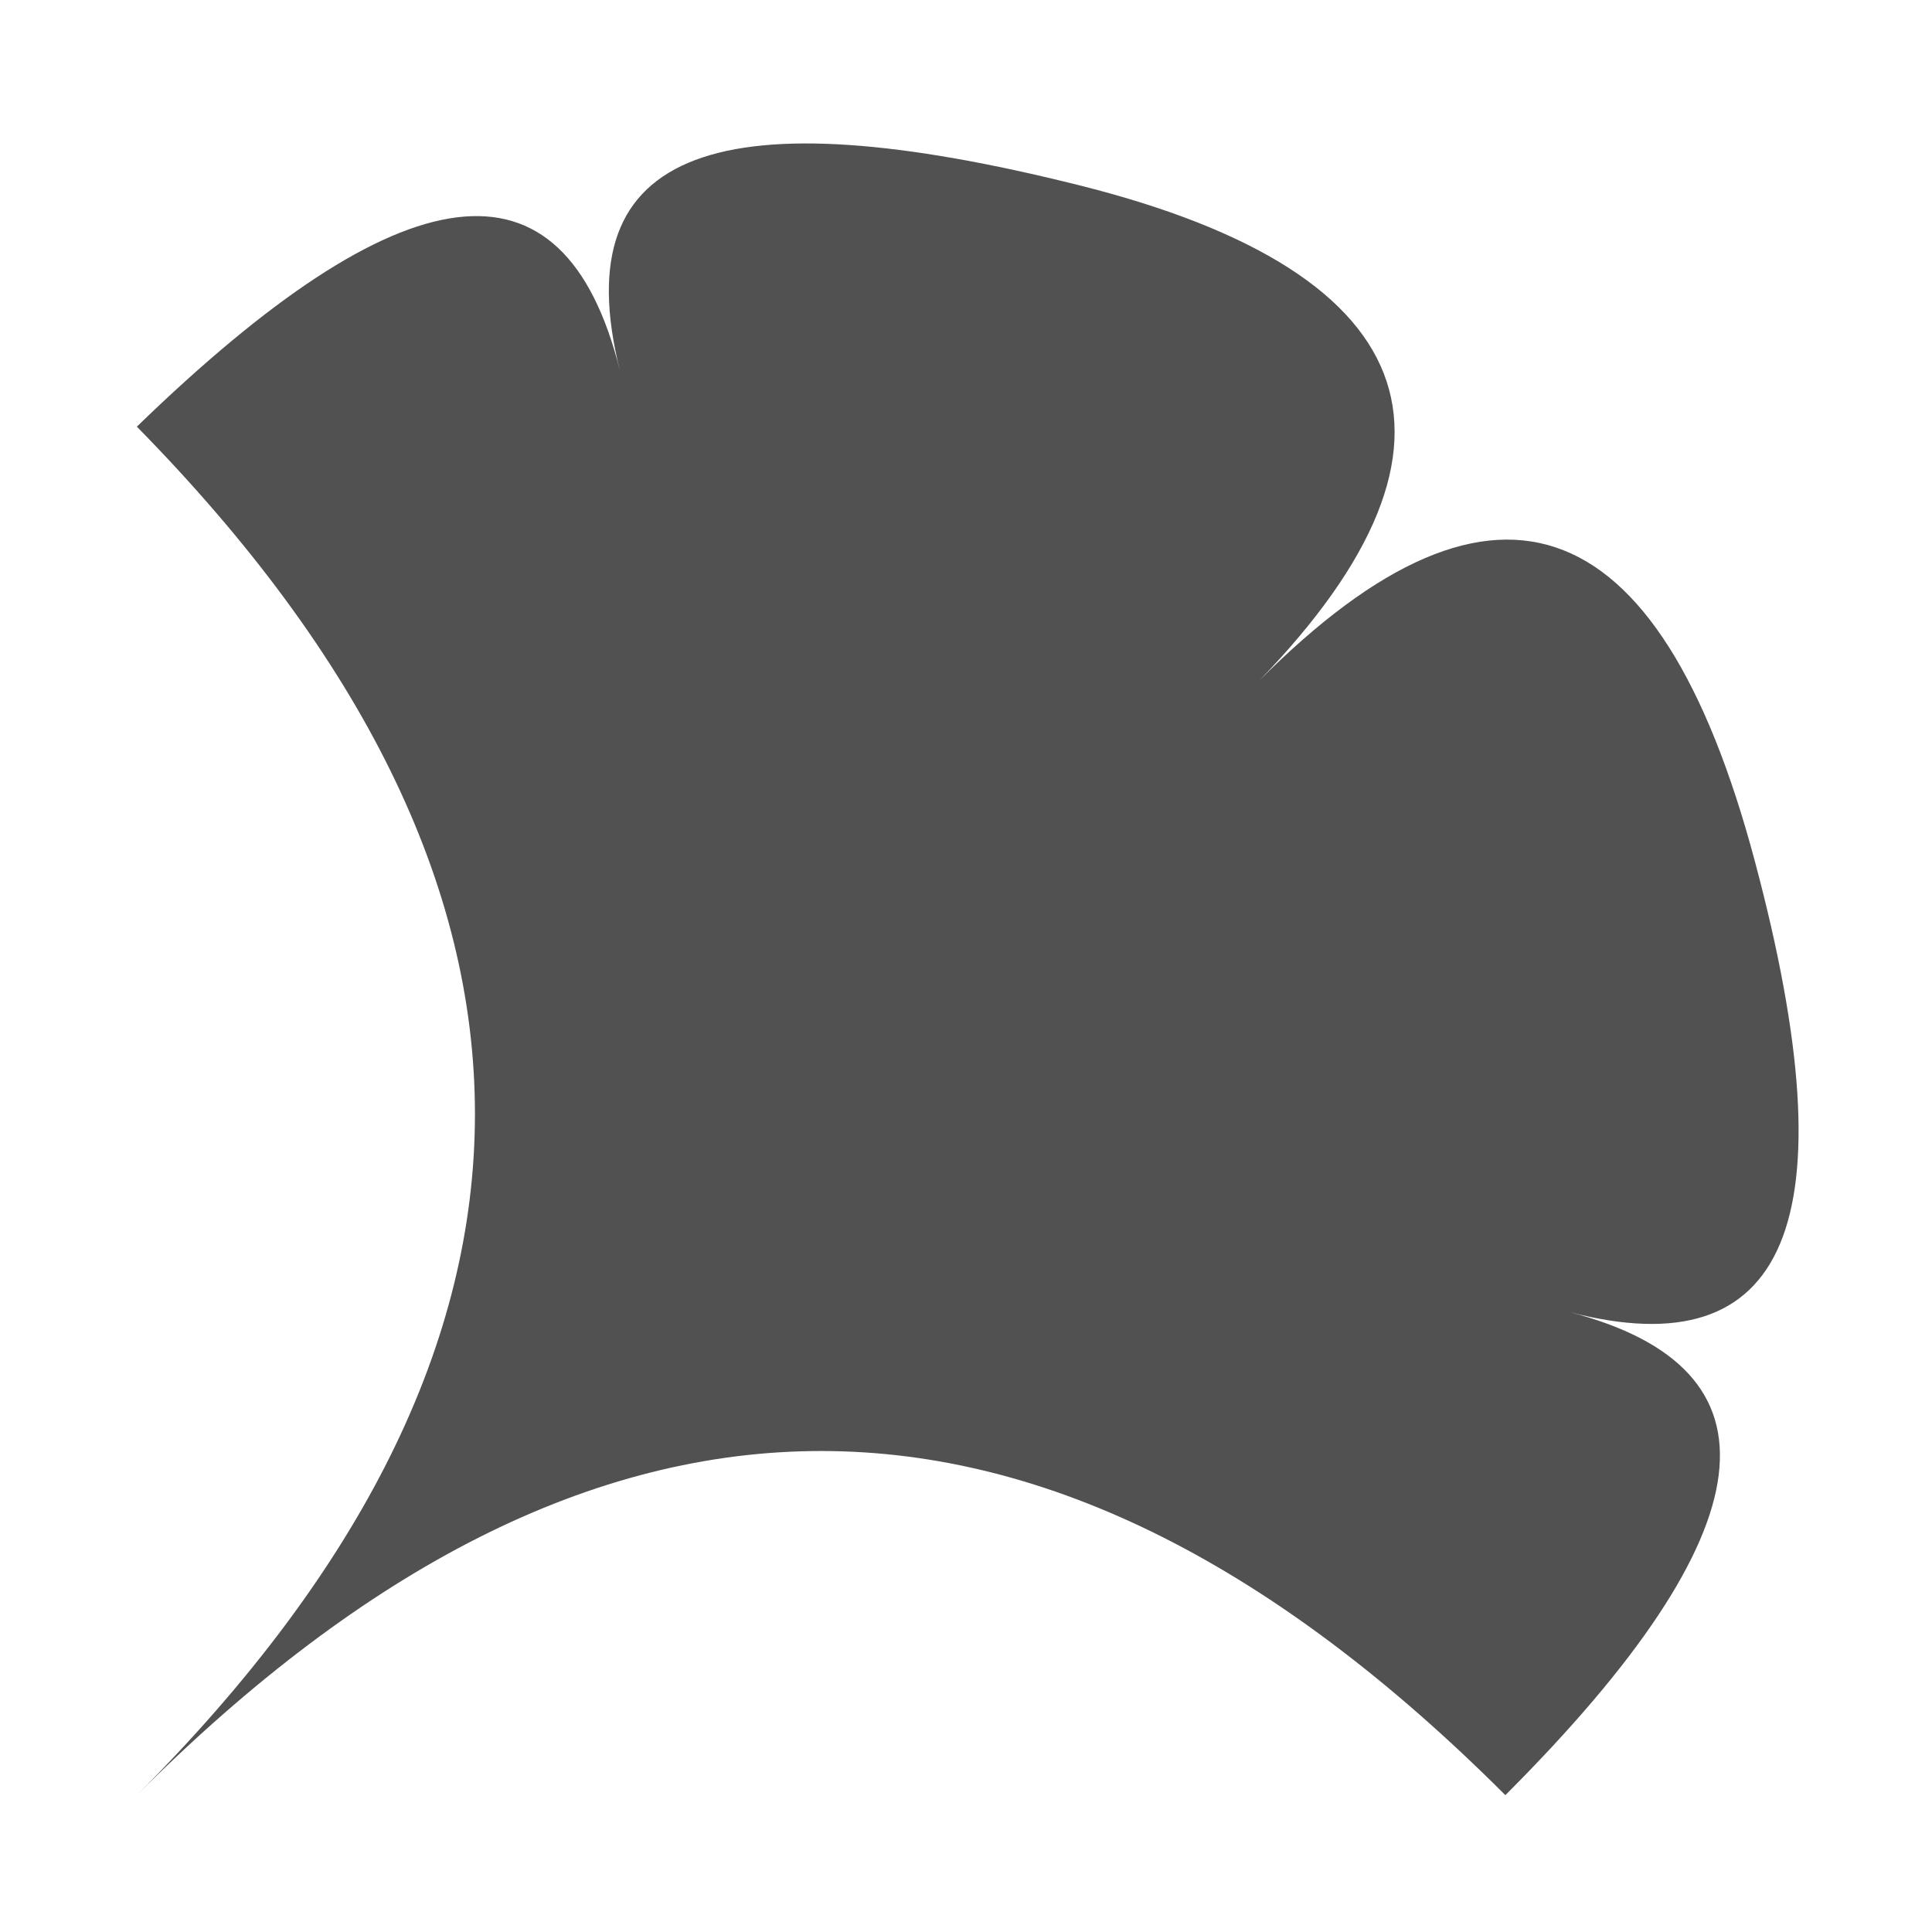
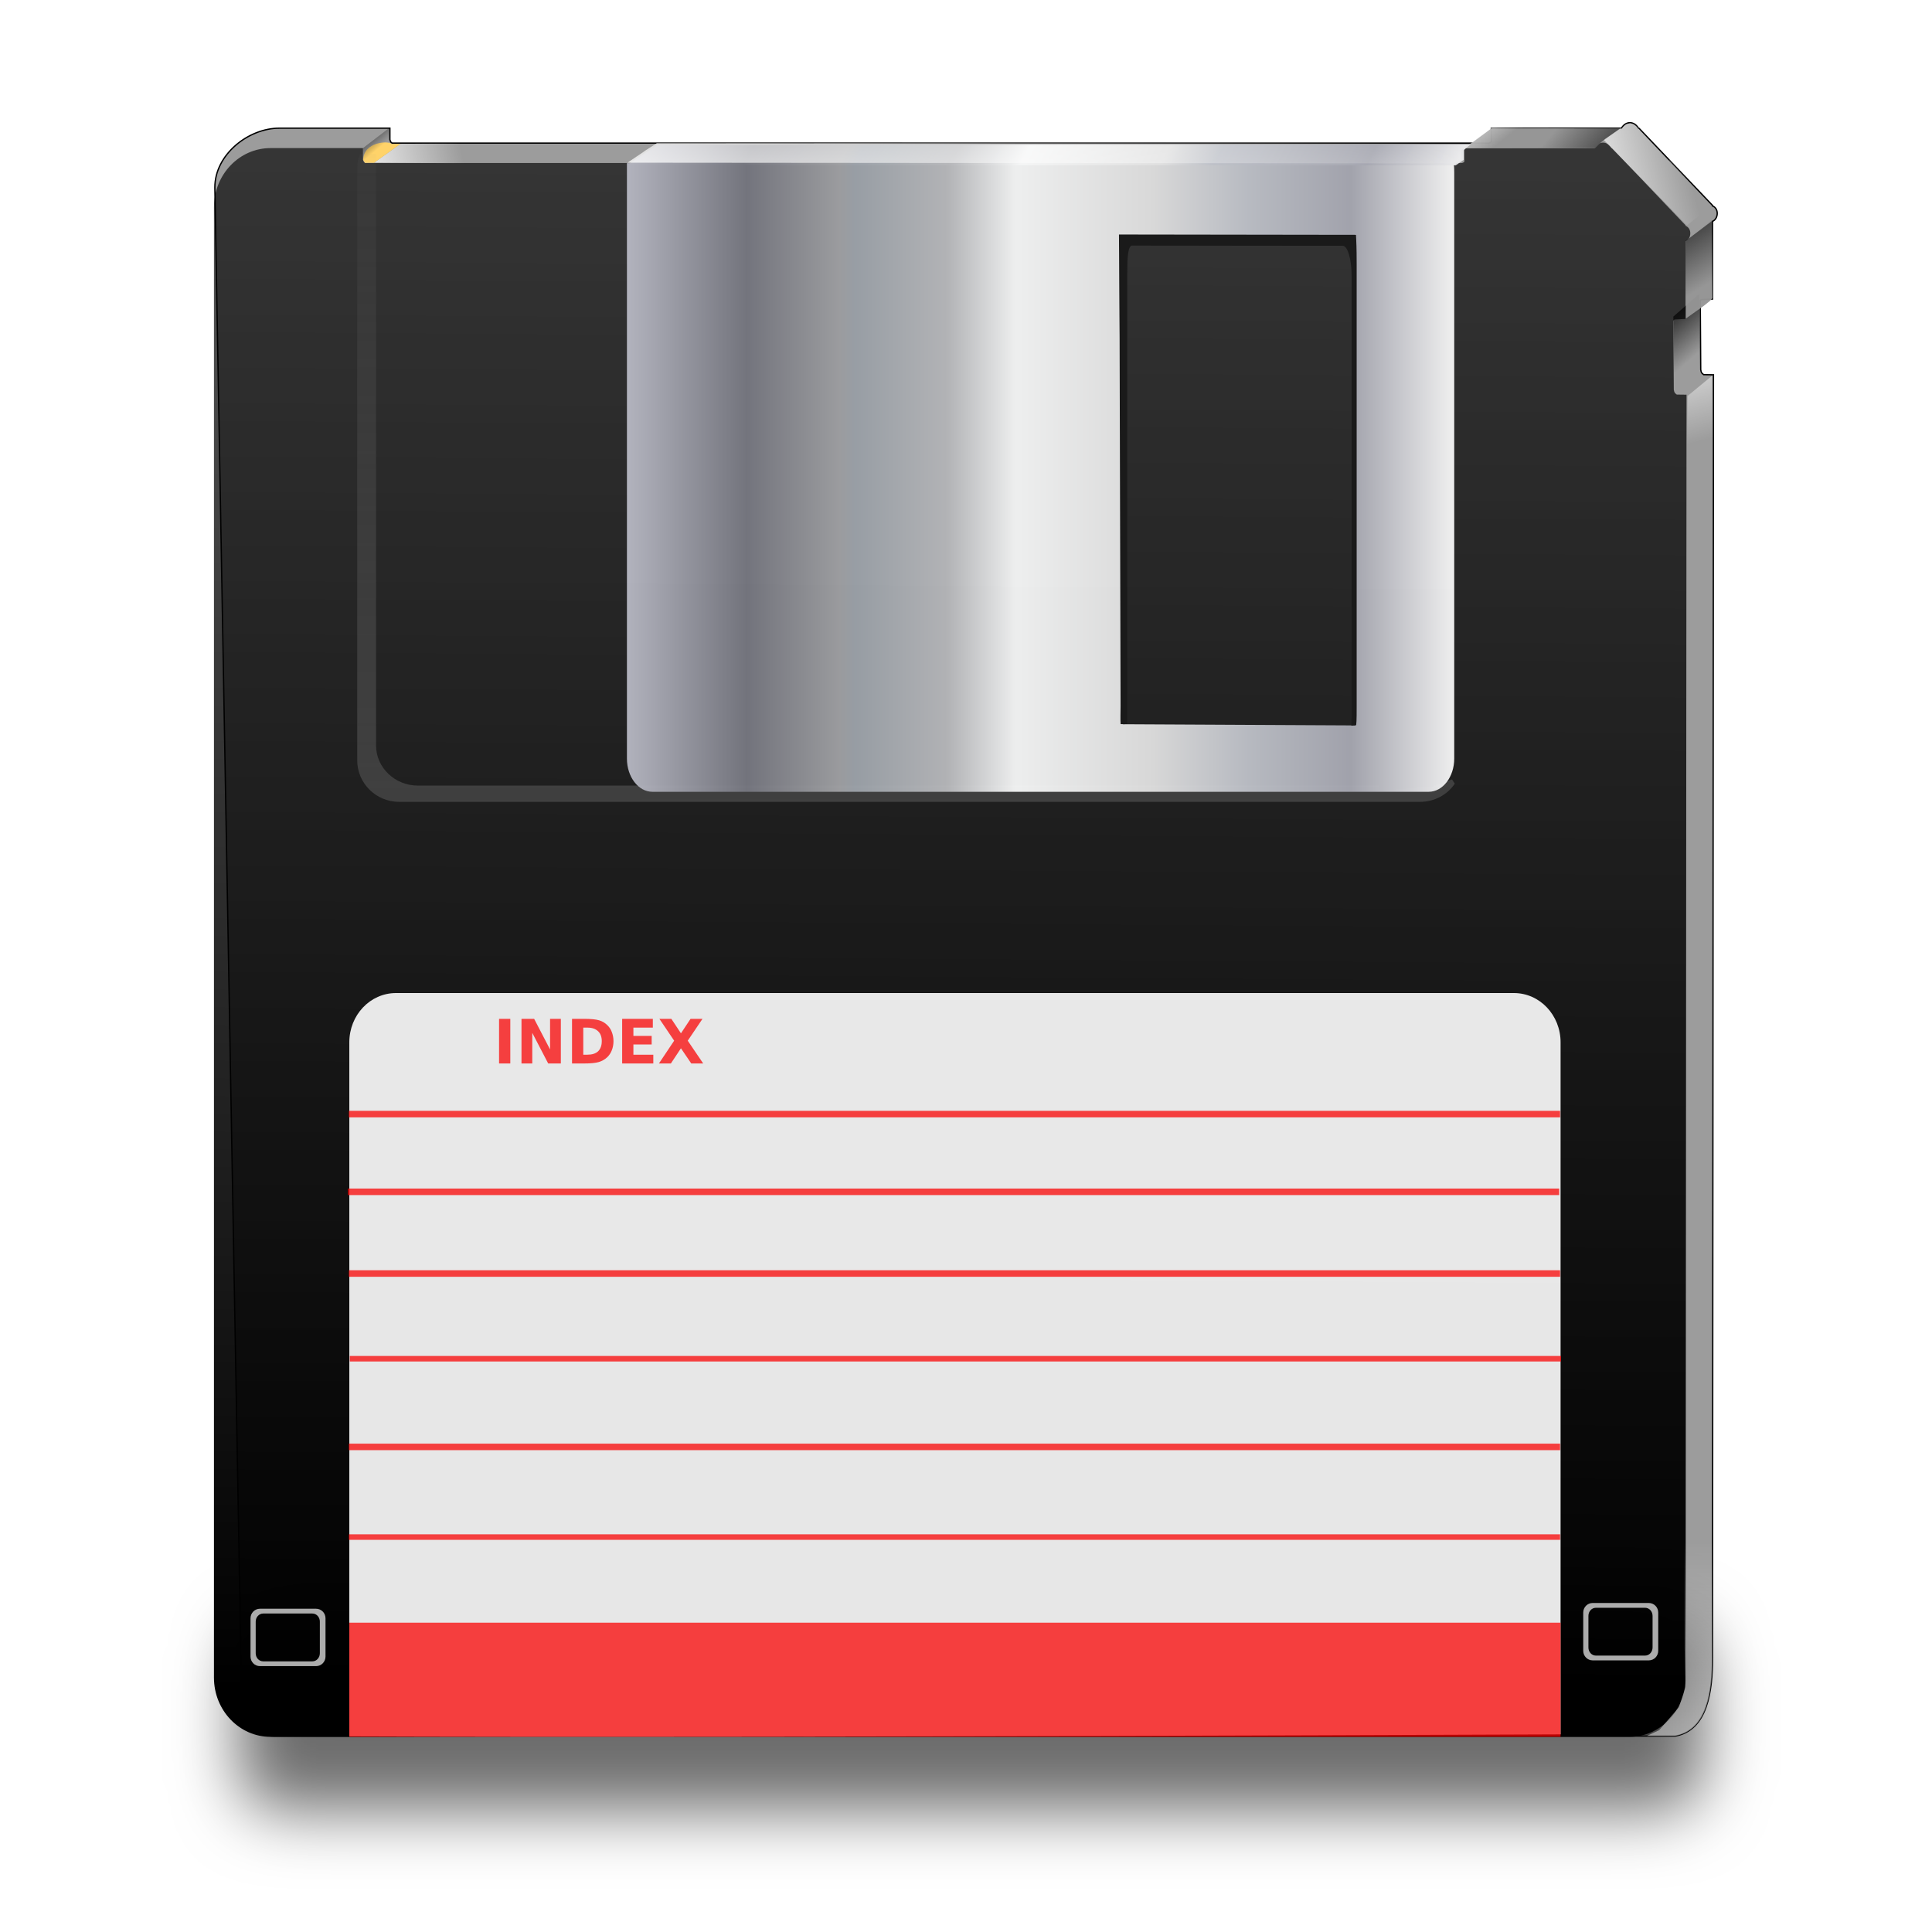
- <svg xmlns="http://www.w3.org/2000/svg" version="1.1" x="0px" y="0px" width="24px" height="24px" viewBox="0 0 24 24">
-   <style type="text/css">
- 	.st0{fill:#515151;}
- </style>
-   <path class="st0" d="M1.7,22.3c5.7-5.7,11.3-5.7,17,0c3.3-3.3,3.5-5.3,0.8-6c2.7,0.7,3.5-1.1,2.3-5.6s-3.3-5.2-6.3-2.1  c3-3,2.3-5.2-2.1-6.3S7,1.8,7.7,4.6C7,1.8,5,2.1,1.7,5.3C7.3,11,7.3,16.7,1.7,22.3" />
+ <svg xmlns="http://www.w3.org/2000/svg" xmlns:xlink="http://www.w3.org/1999/xlink" height="128" id="svg11300" style="display:inline;enable-background:new" version="1.0" width="128">
+   <defs id="defs3">
+     <linearGradient id="linearGradient3623-2-5">
+       <stop id="stop3625-3-8" offset="0" style="stop-color:#ffffff;stop-opacity:1;" />
+       <stop id="stop3627-1-9" offset="1" style="stop-color:#ffffff;stop-opacity:0;" />
+     </linearGradient>
+     <linearGradient id="linearGradient4216-0">
+       <stop id="stop4218-4" offset="0" style="stop-color:#000000;stop-opacity:1;" />
+       <stop id="stop4220-1" offset="1" style="stop-color:#000000;stop-opacity:0;" />
+     </linearGradient>
+     <linearGradient id="linearGradient3637-5">
+       <stop id="stop3639-2" offset="0" style="stop-color:#ffd369;stop-opacity:1;" />
+       <stop id="stop3641-0" offset="1" style="stop-color:#ffc12d;stop-opacity:0;" />
+     </linearGradient>
+     <linearGradient id="linearGradient3668-5">
+       <stop id="stop3670-9" offset="0" style="stop-color:#cd7317;stop-opacity:1;" />
+       <stop id="stop3672-6" offset="1" style="stop-color:#cd7317;stop-opacity:0;" />
+     </linearGradient>
+     <filter color-interpolation-filters="sRGB" height="1.866" id="filter7698" width="1.107" x="-0.054" y="-0.433">
+       <feGaussianBlur id="feGaussianBlur7700" stdDeviation="2.164" />
+     </filter>
+     <linearGradient id="linearGradient3528">
+       <stop id="stop3530" offset="0" style="stop-color: rgb(150, 150, 150); stop-opacity: 1;" />
+       <stop id="stop3532" offset="1" style="stop-color: rgb(150, 150, 150); stop-opacity: 0;" />
+     </linearGradient>
+     <linearGradient id="linearGradient3180">
+       <stop id="stop3182" offset="0" style="stop-color: rgb(0, 0, 0); stop-opacity: 1;" />
+       <stop id="stop3184" offset="1" style="stop-color: rgb(0, 0, 0); stop-opacity: 0;" />
+     </linearGradient>
+     <radialGradient cx="232.5" cy="27.301" gradientUnits="userSpaceOnUse" id="radialGradient2810-9-9-7-2" r="120">
+       <stop id="stop2812-3-7-7-1" offset="0" style="stop-color: rgb(183, 184, 195); stop-opacity: 0.961;" />
+       <stop id="stop3484" offset="0.145" style="stop-color: rgb(118, 119, 128); stop-opacity: 0.961;" />
+       <stop id="stop6210" offset="0.257" style="stop-color: rgb(159, 160, 163); stop-opacity: 0.961;" />
+       <stop id="stop6212" offset="0.276" style="stop-color: rgb(156, 162, 169); stop-opacity: 0.961;" />
+       <stop id="stop3486" offset="0.387" style="stop-color: rgb(183, 184, 187); stop-opacity: 0.961;" />
+       <stop id="stop3488" offset="0.47" style="stop-color: rgb(245, 246, 246); stop-opacity: 0.961;" />
+       <stop id="stop2816-9-1-4-6" offset="0.635" style="stop-color: rgb(223, 223, 223); stop-opacity: 0.961;" />
+       <stop id="stop3494" offset="0.75" style="stop-color: rgb(189, 192, 199); stop-opacity: 0.961;" />
+       <stop id="stop3496" offset="0.875" style="stop-color: rgb(166, 167, 177); stop-opacity: 0.961;" />
+       <stop id="stop3498" offset="0.997" style="stop-color: rgb(245, 245, 245); stop-opacity: 0.961;" />
+       <stop id="stop3490" offset="1" style="stop-color: rgb(245, 245, 245); stop-opacity: 0.961;" />
+     </radialGradient>
+     <linearGradient id="linearGradient2797-7-0-8-7">
+       <stop id="stop2799-2-4-8-88" offset="0" style="stop-color: rgb(255, 255, 255); stop-opacity: 1;" />
+       <stop id="stop2801-2-2-0-4" offset="1" style="stop-color: rgb(255, 255, 255); stop-opacity: 0;" />
+     </linearGradient>
+     <linearGradient id="linearGradient3180-4-7-1-9">
+       <stop id="stop3182-8-4-4-61" offset="0" style="stop-color: rgb(0, 0, 0); stop-opacity: 1;" />
+       <stop id="stop3184-4-2-3-5" offset="1" style="stop-color: rgb(0, 0, 0); stop-opacity: 0;" />
+     </linearGradient>
+     <linearGradient id="linearGradient2797-7-0-8-1-4">
+       <stop id="stop2799-2-4-8-2-2" offset="0" style="stop-color: rgb(255, 255, 255); stop-opacity: 1;" />
+       <stop id="stop2801-2-2-0-7-1" offset="1" style="stop-color: rgb(255, 255, 255); stop-opacity: 0;" />
+     </linearGradient>
+     <linearGradient id="linearGradient3180-4-7-1-3-2">
+       <stop id="stop3182-8-4-4-0-1" offset="0" style="stop-color: rgb(0, 0, 0); stop-opacity: 1;" />
+       <stop id="stop3184-4-2-3-54-1" offset="1" style="stop-color: rgb(0, 0, 0); stop-opacity: 0;" />
+     </linearGradient>
+     <radialGradient cx="232.5" cy="27.301" gradientUnits="userSpaceOnUse" id="radialGradient6002" r="120">
+       <stop id="stop6004" offset="0" style="stop-color: rgb(183, 184, 195); stop-opacity: 0.961;" />
+       <stop id="stop6007" offset="0.145" style="stop-color: rgb(118, 119, 128); stop-opacity: 0.961;" />
+       <stop id="stop6009" offset="0.257" style="stop-color: rgb(159, 160, 163); stop-opacity: 0.961;" />
+       <stop id="stop6011" offset="0.276" style="stop-color: rgb(156, 162, 169); stop-opacity: 0.961;" />
+       <stop id="stop6013" offset="0.387" style="stop-color: rgb(183, 184, 187); stop-opacity: 0.961;" />
+       <stop id="stop6015" offset="0.47" style="stop-color: rgb(245, 246, 246); stop-opacity: 0.961;" />
+       <stop id="stop6017" offset="0.635" style="stop-color: rgb(223, 223, 223); stop-opacity: 0.961;" />
+       <stop id="stop6019" offset="0.695" style="stop-color: rgb(189, 192, 199); stop-opacity: 0.961;" />
+       <stop id="stop6021" offset="0.875" style="stop-color: rgb(166, 167, 177); stop-opacity: 0.961;" />
+       <stop id="stop6023" offset="0.997" style="stop-color: rgb(245, 245, 245); stop-opacity: 0.961;" />
+       <stop id="stop6025" offset="1" style="stop-color: rgb(245, 245, 245); stop-opacity: 0.961;" />
+     </radialGradient>
+     <linearGradient gradientTransform="matrix(1,0,0,1.05623,231.1017,-75.90569)" gradientUnits="userSpaceOnUse" id="linearGradient9632" x1="116.906" x2="119.563" xlink:href="#linearGradient3180-4-7-1-9" y1="21.656" y2="24.844" />
+     <linearGradient gradientTransform="matrix(0.188662,0,0,0.2026345,367.2677,20.61238)" gradientUnits="userSpaceOnUse" id="linearGradient9634" x1="-333.361" x2="-323.897" xlink:href="#linearGradient3180" y1="100.992" y2="-1380.537" />
+     <linearGradient gradientTransform="matrix(1,0,0,1.05623,231.1017,-75.90569)" gradientUnits="userSpaceOnUse" id="linearGradient9636" x1="114.616" x2="109.713" xlink:href="#linearGradient3180-4-7-1-3-2" y1="15.145" y2="10.748" />
+     <linearGradient gradientTransform="matrix(1,0,0,1.05623,231.1017,-75.9552)" gradientUnits="userSpaceOnUse" id="linearGradient9638" x1="116.63" x2="119.787" xlink:href="#linearGradient3180-4-7-1-9" y1="15.808" y2="21.31" />
+     <linearGradient gradientTransform="matrix(1,0,0,1.05623,231.1017,-75.90569)" gradientUnits="userSpaceOnUse" id="linearGradient9640" x1="117.03" x2="118.954" xlink:href="#linearGradient2797-7-0-8-1-4" y1="24.062" y2="31.688" />
+     <linearGradient gradientTransform="matrix(0,-1.05623,1,0,315.7423,62.5428)" gradientUnits="userSpaceOnUse" id="linearGradient9642" x1="117.03" x2="118.954" xlink:href="#linearGradient2797-7-0-8-1-4" y1="24.062" y2="31.688" />
+     <linearGradient gradientTransform="matrix(1,0,0,1.05623,216.5009,-92.45946)" gradientUnits="userSpaceOnUse" id="linearGradient9644" x1="117.141" x2="119.352" xlink:href="#linearGradient2797-7-0-8-1-4" y1="25.808" y2="28.749" />
+     <linearGradient gradientTransform="matrix(0,-1.05623,1,0,234.91,63.41207)" gradientUnits="userSpaceOnUse" id="linearGradient9646" x1="117.03" x2="118.954" xlink:href="#linearGradient2797-7-0-8-1-4" y1="24.062" y2="31.688" />
+     <linearGradient gradientTransform="matrix(2.045455,0,0,2.16047,-131.7673,129.9646)" gradientUnits="userSpaceOnUse" id="linearGradient9648" x1="243.5" x2="243.5" xlink:href="#linearGradient3637-5" y1="-57.25" y2="12.011" />
+     <linearGradient gradientTransform="matrix(1,0,0,1.050795,143.4455,-92.15885)" gradientUnits="userSpaceOnUse" id="linearGradient9650" x1="116.847" x2="118.188" xlink:href="#linearGradient3180-4-7-1-3-2" y1="27.235" y2="28.896" />
+     <linearGradient gradientTransform="matrix(2.045455,0,0,2.16047,-131.7673,129.9646)" gradientUnits="userSpaceOnUse" id="linearGradient9652" x1="261" x2="261" xlink:href="#linearGradient3668-5" y1="9.001" y2="3.744" />
+     <linearGradient gradientTransform="matrix(0.8941634,0,0,0.8599671,235.5735,-73.21322)" gradientUnits="userSpaceOnUse" id="linearGradient9654" x1="70.441" x2="70.26" xlink:href="#linearGradient3528" y1="217.107" y2="5.064" />
+     <linearGradient gradientTransform="matrix(1,0,0,1.013715,231.1017,-71.08985)" gradientUnits="userSpaceOnUse" id="linearGradient9656" x1="118.591" x2="118.591" xlink:href="#linearGradient2797-7-0-8-7" y1="127.576" y2="100.492" />
+     <linearGradient gradientTransform="matrix(1.017779,0,0,1.149745,229.2468,-82.25534)" gradientUnits="userSpaceOnUse" id="linearGradient9658" x1="45.697" x2="88.123" xlink:href="#radialGradient6002" y1="21.958" y2="45.571" />
+     <linearGradient gradientTransform="matrix(1,0,0,1.013715,239.3124,-75.85787)" gradientUnits="userSpaceOnUse" id="linearGradient9660" x1="213.646" x2="214.201" xlink:href="#linearGradient4216-0" y1="-13.802" y2="-7.26" />
+     <linearGradient gradientTransform="matrix(1.019733,0,0,1.312383,-4.995518,-6.428264)" gradientUnits="userSpaceOnUse" id="linearGradient15618" x1="47.906" x2="101.647" xlink:href="#radialGradient2810-9-9-7-2" y1="31.232" y2="31.232" />
+     <linearGradient gradientTransform="matrix(1.017779,0,0,1.149745,-4.844414,-7.193164)" gradientUnits="userSpaceOnUse" id="linearGradient15620" x1="45.697" x2="88.123" xlink:href="#radialGradient6002" y1="21.958" y2="45.571" />
+     <linearGradient gradientTransform="matrix(1.017779,0,0,1.13419,-10.07816,-6.440818)" gradientUnits="userSpaceOnUse" id="linearGradient15622" x1="75.242" x2="77.441" xlink:href="#linearGradient3623-2-5" y1="26.796" y2="13.853" />
+   </defs>
+   <g id="layer1" style="display:inline" transform="translate(-3.000005,-4.000001)">
+     <rect height="256" id="256x256" style="fill:#eeeeec;fill-opacity:1;fill-rule:nonzero;stroke:none;stroke-width:5;marker:none;visibility:visible;display:none;overflow:visible;enable-background:accumulate" width="256" x="26.5" y="32.823" />
+     <rect height="48" id="48x48" style="fill:#eeeeec;fill-opacity:1;fill-rule:nonzero;stroke:none;stroke-width:5;marker:none;visibility:visible;display:none;overflow:visible;enable-background:accumulate" width="48" x="-35.5" y="32.823" />
+     <text id="text6091" style="font-size:56.115px;font-style:normal;font-variant:normal;font-weight:bold;font-stretch:normal;text-indent:0;text-align:start;text-decoration:none;line-height:125%;letter-spacing:normal;word-spacing:normal;text-transform:none;direction:ltr;block-progression:tb;writing-mode:lr-tb;text-anchor:start;fill:#2e3436;fill-opacity:1;fill-rule:nonzero;stroke:none;stroke-width:5;marker:none;visibility:visible;display:none;overflow:visible;enable-background:accumulate;font-family:Myriad" x="-418.412" xml:space="preserve" y="34.085">
+       <tspan id="tspan6093" x="-418.412" y="34.085">audio-x-generic</tspan>
+     </text>
+     <rect height="256" id="rect4501" style="fill:#eeeeec;fill-opacity:1;fill-rule:nonzero;stroke:none;stroke-width:5;marker:none;visibility:visible;display:none;overflow:visible" width="256" x="-82.345" y="8.952" />
+     <rect height="256" id="256x256-7" style="fill:#eeeeec;fill-opacity:1;fill-rule:nonzero;stroke:none;stroke-width:5;marker:none;visibility:visible;display:none;overflow:visible;enable-background:accumulate" width="256" x="-78.422" y="11.42" />
+     <rect height="259.511" id="rect6349" style="fill:#eeeeec;fill-opacity:1;fill-rule:nonzero;stroke:none;stroke-width:5;marker:none;visibility:visible;display:none;overflow:visible" width="256" x="-24.197" y="48.489" />
+     <rect height="259.511" id="rect3164" style="fill:#eeeeec;fill-opacity:1;fill-rule:nonzero;stroke:none;stroke-width:5;marker:none;visibility:visible;display:none;overflow:visible" width="256" x="-20.477" y="-7.448" />
+     <rect height="259.511" id="rect6083-4" style="fill:#eeeeec;fill-opacity:1;fill-rule:nonzero;stroke:none;stroke-width:5;marker:none;visibility:visible;display:none;overflow:visible" width="256" x="-20.555" y="-6.98" />
+     <rect height="256" id="rect6993" style="fill:#eeeeec;fill-opacity:1;fill-rule:nonzero;stroke:none;stroke-width:5;marker:none;visibility:visible;display:none;overflow:visible" width="256" x="-17.977" y="40.961" />
+     <g id="g7007" style="display:none" transform="translate(237.3217,-77)">
+       <g id="g9946" />
+     </g>
+     <rect height="256" id="rect7040" style="fill:#eeeeec;fill-opacity:1;fill-rule:nonzero;stroke:none;stroke-width:5;marker:none;visibility:visible;display:none;overflow:visible" width="256" x="-126.822" y="17.09" />
+     <rect height="256" id="rect7068" style="fill:#eeeeec;fill-opacity:1;fill-rule:nonzero;stroke:none;stroke-width:5;marker:none;visibility:visible;display:none;overflow:visible" width="256" x="-122.899" y="19.558" />
+     <rect height="259.511" id="rect13773" style="fill:#eeeeec;fill-opacity:1;fill-rule:nonzero;stroke:none;stroke-width:5;marker:none;visibility:visible;display:none;overflow:visible" width="256" x="-45.605" y="-86.652" />
+     <rect height="259.511" id="rect13806" style="fill:#eeeeec;fill-opacity:1;fill-rule:nonzero;stroke:none;stroke-width:5;marker:none;visibility:visible;display:none;overflow:visible" width="256" x="-41.885" y="-142.59" />
+     <rect height="259.511" id="rect13834" style="fill:#eeeeec;fill-opacity:1;fill-rule:nonzero;stroke:none;stroke-width:5;marker:none;visibility:visible;display:none;overflow:visible" width="256" x="-41.963" y="-142.121" />
+     <g id="g15782">
+       <text id="text6401" style="font-size:18.123px;font-style:normal;font-weight:normal;fill:#000000;fill-opacity:1;stroke:none;font-family:Bitstream Vera Sans" transform="scale(0.9932124,1.006834)" x="-1098.454" xml:space="preserve" y="-1710.579">
+         <tspan id="tspan6403" x="-1098.454" y="-1710.579" />
+       </text>
+       <text id="text3265-2" style="font-size:18px;font-style:normal;font-weight:normal;fill:#000000;fill-opacity:1;stroke:none;font-family:Bitstream Vera Sans" x="-1197.338" xml:space="preserve" y="-1674.53">
+         <tspan id="tspan3267-1" x="-1197.338" y="-1674.53" />
+       </text>
+       <text id="text24551" style="font-size:4.976px;font-style:normal;font-weight:normal;fill:#000000;fill-opacity:1;stroke:none;font-family:Bitstream Vera Sans" x="2.7" xml:space="preserve" y="-470.676">
+         <tspan id="tspan24553" x="2.7" y="-470.676" />
+       </text>
+       <text id="text8127" style="font-size:3.41px;font-style:normal;font-weight:normal;fill:#000000;fill-opacity:1;stroke:none;font-family:Bitstream Vera Sans" x="119.151" xml:space="preserve" y="-296.379">
+         <tspan id="tspan8129" x="119.151" y="-296.379" />
+       </text>
+       <text id="text8267" style="font-size:2.442px;font-style:normal;font-weight:normal;fill:#000000;fill-opacity:1;stroke:none;font-family:Bitstream Vera Sans" x="191.879" xml:space="preserve" y="-183.708">
+         <tspan id="tspan8269" x="191.879" y="-183.708" />
+       </text>
+       <text id="text8958" style="font-size:6.991px;font-style:normal;font-weight:normal;fill:#000000;fill-opacity:1;stroke:none;font-family:Bitstream Vera Sans" x="-147.509" xml:space="preserve" y="-699.908">
+         <tspan id="tspan8960" x="-147.509" y="-699.908" />
+       </text>
+       <g id="g9369" transform="translate(-237.2603,74.49788)" />
+       <g id="g9383" transform="translate(-236.6512,77.26829)" />
+       <g id="g9396" transform="translate(-238.5959,78.44749)" />
+       <g id="g9334" transform="translate(-234.8615,70.85068)" />
+       <text id="text13862" style="font-size:18.123px;font-style:normal;font-weight:normal;fill:#000000;fill-opacity:1;stroke:none;font-family:Bitstream Vera Sans" transform="scale(0.9932124,1.006834)" x="-1403.733" xml:space="preserve" y="-1759.083">
+         <tspan id="tspan13864" x="-1403.733" y="-1759.083" />
+       </text>
+       <g id="g15740">
+         <g id="g9299" transform="translate(-233.2399,75.35892)">
+           <rect height="12" id="rect7656" rx="2.653" ry="2.653" style="opacity:0.575;fill:#000000;fill-opacity:1;fill-rule:nonzero;stroke:none;filter:url(#filter7698)" transform="matrix(1,0,0,1.013715,239.3124,-75.85787)" width="97" x="12.75" y="110.75" />
+           <path d="m 344.227,-63.231 c -0.245,0 -0.44,0.159 -0.562,0.363 l -8.625,0 0,0.891 c -0.039,0.056 -0.074,0.076 -0.156,0.099 l -72.656,0 c -0.06,-0.028 -0.086,-0.052 -0.125,-0.132 l -0.031,-0.099 0,-0.759 -7.318,0 c -2.064,0 -4.28,1.748 -4.28,3.928 l 1.724,97.404 c 0,2.18 0.123,5.199 2.188,5.199 l 92.827,-5.91e-4 c 2.173,-0.378 2.486,-3.018 2.486,-5.198 l 0.062,-84.993 -0.648,-0.008 c -0.053,-0.042 -0.142,-0.103 -0.164,-0.19 l -0.031,-0.132 -0.031,-4.555 0.031,-0.066 0.062,-0.033 0.719,-0.033 0,-5.149 c 0.185,-0.076 0.312,-0.287 0.312,-0.528 0,-0.242 -0.127,-0.42 -0.312,-0.495 l 0,-0.033 -4.875,-5.116 c -0.003,-0.005 -0.028,0.005 -0.031,0 -0.123,-0.201 -0.32,-0.363 -0.562,-0.363 z" id="path3390" style="fill:#000000;fill-opacity:0.39;fill-rule:nonzero;stroke:#000000;stroke-width:0.087;stroke-miterlimit:4;stroke-opacity:1;stroke-dasharray:none;display:inline" />
+           <path d="m 347.105,-50.385 1.713,-1.497 0.051,5.175 c -0.183,0.214 -0.196,0.207 -0.572,0.506 l -1.149,0.833 -0.043,-5.017 z" id="path3431" style="fill:url(#linearGradient9632);fill-opacity:1;fill-rule:nonzero;stroke:none;display:inline" />
+           <path d="m 342.445,-61.911 c -0.245,0 -0.44,0.159 -0.562,0.363 l -8.625,0 0,0.891 c -0.039,0.056 -0.074,0.076 -0.156,0.099 l -72.656,0 c -0.06,-0.028 -0.086,-0.052 -0.125,-0.132 l -0.031,-0.099 0,-0.759 -6.125,0 c -2.064,0 -3.75,1.748 -3.75,3.928 l 0,97.404 c 0,2.18 1.686,3.928 3.75,3.928 l 90.031,0 c 2.064,0 3.719,-1.748 3.719,-3.928 l 0.062,-84.993 -0.648,-0.008 c -0.053,-0.042 -0.142,-0.103 -0.164,-0.19 l -0.031,-0.132 -0.031,-4.555 0.031,-0.066 0.062,-0.033 0.719,-0.033 0,-5.149 c 0.185,-0.076 0.312,-0.287 0.312,-0.528 0,-0.242 -0.127,-0.42 -0.312,-0.495 l 0,-0.033 -4.875,-5.116 c -0.003,-0.005 -0.028,0.005 -0.031,0 -0.123,-0.201 -0.32,-0.363 -0.562,-0.363 z" id="rect3623" style="fill:url(#linearGradient9634);fill-opacity:1;fill-rule:nonzero;stroke:none" />
+           <path d="m 339.935,-61.551 0,0 z" id="path3648" style="fill:none;stroke:#000000;stroke-width:1.028px;stroke-linecap:butt;stroke-linejoin:miter;stroke-opacity:1" />
+           <path d="m 335.07,-62.868 -1.812,1.337 8.656,-0.017 c 0.203,-0.193 0.284,-0.3 0.656,-0.627 l 1.031,-0.677 -8.531,-0.017 z" id="rect3396" style="fill:#969696;fill-opacity:0.961;fill-rule:nonzero;stroke:none" />
+           <path d="m 335.068,-62.911 -1.812,1.337 8.656,0.025 c 0.215,-0.21 0.312,-0.321 0.695,-0.627 l 1.012,-0.677 -8.551,-0.058 z" id="path3409" style="fill:url(#linearGradient9636);fill-opacity:1;fill-rule:nonzero;stroke:none;display:inline" />
+           <path d="m 347.928,-55.372 1.713,-1.406 0.051,5.175 c -0.183,0.214 -0.196,0.207 -0.572,0.506 l -1.192,0.845 -1.2e-4,-5.12 z" id="path3419" style="fill:#969696;fill-opacity:0.961;fill-rule:nonzero;stroke:none;display:inline" />
+           <path d="m 347.915,-55.396 1.73,-1.308 0.051,5.175 c -0.183,0.214 -0.196,0.207 -0.572,0.506 l -1.247,0.828 0.038,-5.202 z" id="path3421" style="fill:url(#linearGradient9638);fill-opacity:1;fill-rule:nonzero;stroke:none;display:inline" />
+           <path d="m 348.042,-45.121 1.635,-1.349 0.035,5.076 c -0.183,0.214 -0.196,0.207 -0.572,0.506 l -1.149,0.833 0.051,-5.067 z" id="path3441" style="fill:url(#linearGradient9640);fill-opacity:1;fill-rule:nonzero;stroke:none;display:inline" />
+           <path d="m 344.258,-63.198 -0.125,0.033 -0.156,0.033 c -0.055,0.039 -0.101,0.093 -0.156,0.132 l -0.156,0.165 -0.062,-0.033 c -0.366,0.262 -0.728,0.53 -1.094,0.792 1.833,1.881 3.667,3.763 5.5,5.644 0.531,-0.429 1.062,-0.858 1.594,-1.287 -5.9e-4,-0.185 -0.198,-0.302 -0.156,-0.495 -0.24,-1.133 -0.479,-2.266 -0.719,-3.4 -0.104,-0.374 -0.208,-0.748 -0.312,-1.122 -0.656,-0.081 -1.313,-0.15 -1.969,-0.231 l 1.156,1.452 -0.812,0.792 -1.969,-2.079 -0.062,-0.033 0,-0.066 -0.281,-0.231 -0.219,-0.066 z" id="path3451" style="fill:url(#linearGradient9642);fill-opacity:1;fill-rule:nonzero;stroke:none;display:inline" />
+           <path d="m 333.27,-61.534 1.806,-1.489 2.692,-0.012 c -0.183,0.214 3.378,-0.096 3.003,0.203 l -0.398,1.264 -7.103,0.033 z" id="path3455" style="fill:url(#linearGradient9644);fill-opacity:1;fill-rule:nonzero;stroke:none;display:inline" />
+           <path d="m 261.029,-60.582 1.75,-1.248 4.806,-0.037 c 0.203,0.193 0.196,0.207 0.479,0.604 l 0.954,0.735 -7.99,-0.054 z" id="path3462" style="fill:url(#linearGradient9646);fill-opacity:1;fill-rule:nonzero;stroke:none;display:inline" />
+           <path d="m 261.02,-60.573 1.763,-1.26 -0.594,0.011 c -0.183,-0.214 -1.844,-0.174 -1.892,1.061 l 0.125,0.191 0.599,-0.003 z" id="path3466" style="fill:url(#linearGradient9648);fill-opacity:1;fill-rule:nonzero;stroke:none;display:inline" />
+           <path d="m 260.292,-61.549 1.729,-1.325 0.035,0.792 c -0.183,0.213 -0.336,0.305 -0.712,0.603 l -1.039,0.762 -0.012,-0.832 z" id="path3470" style="fill:url(#linearGradient9650);fill-opacity:1;fill-rule:nonzero;stroke:none;display:inline" />
+           <path d="m 277.947,-60.557 c -9.2e-4,0.03 0,0.677 0,0.707 l 0,38.746 c 0,1.205 0.753,2.198 1.689,2.198 l 51.433,0 c 0.936,0 1.689,-0.994 1.689,-2.198 l 0,-38.825 c 0,-0.182 6.8e-4,-0.381 -0.032,-0.55 l -54.779,-0.079 z m 32.6,4.75 15.678,0 0,32.504 -15.423,-0.079 -0.255,-32.426 z" id="rect3474" style="fill:url(#linearGradient9652);fill-opacity:1;fill-rule:nonzero;stroke:none" />
+           <path d="m 331.5,-61.412 c 0.013,0.107 0.031,0.206 0.031,0.317 l 0,0.602 1.531,0.063 c -0.022,-0.35 -0.075,-0.68 -0.219,-0.982 l -1.344,0 z m -71.406,0.253 c -0.112,0.301 -0.188,0.578 -0.188,0.919 l 0,39.25 c 0,1.528 1.249,2.756 2.781,2.756 l 67.625,0 c 0.958,0 1.816,-0.467 2.312,-1.204 l -0.188,-0.285 -1.375,0.507 -3.5,0.253 0.031,-0.348 -63.656,0 c -1.532,0 -2.781,-1.187 -2.781,-2.661 l 0,-39.123 c 0,-0.027 -8.4e-4,-0.036 0,-0.063 l -1.062,0 z" id="rect3516" style="fill:url(#linearGradient9654);fill-opacity:1;fill-rule:nonzero;stroke:none" />
+           <path d="m 262.477,-5.567 c -1.714,0 -3.094,1.457 -3.094,3.268 l 0,45.979 c 11.732,0.045 34.846,0.048 80.25,-0.132 l 0,-45.847 c 0,-1.81 -1.38,-3.268 -3.094,-3.268 l -74.062,0 z" id="rect3536" style="fill:#f0f0f0;fill-opacity:0.961;fill-rule:nonzero;stroke:none" />
+           <rect height="7.562" id="rect3541" ry="0" style="fill:#fa0505;fill-opacity:0.745;fill-rule:nonzero;stroke:none" width="80.249" x="259.382" y="36.148" />
+           <rect height="0.366" id="rect3543" ry="0" style="fill:#fa0505;fill-opacity:0.745;fill-rule:nonzero;stroke:none;display:inline" width="80.249" x="259.352" y="30.293" />
+           <rect height="0.432" id="rect3545" ry="0" style="fill:#fa0505;fill-opacity:0.745;fill-rule:nonzero;stroke:none;display:inline" width="80.249" x="259.352" y="24.286" />
+           <rect height="0.366" id="rect3547" ry="0" style="fill:#fa0505;fill-opacity:0.745;fill-rule:nonzero;stroke:none;display:inline" width="80.249" x="259.415" y="18.477" />
+           <rect height="0.432" id="rect3549" ry="0" style="fill:#fa0505;fill-opacity:0.745;fill-rule:nonzero;stroke:none;display:inline" width="80.249" x="259.352" y="12.799" />
+           <rect height="0.432" id="rect3551" ry="0" style="fill:#fa0505;fill-opacity:0.745;fill-rule:nonzero;stroke:none;display:inline" width="80.249" x="259.29" y="7.386" />
+           <rect height="0.432" id="rect3553" ry="0" style="fill:#fa0505;fill-opacity:0.745;fill-rule:nonzero;stroke:none;display:inline" width="80.249" x="259.352" y="2.237" />
+           <path d="m 341.758,34.843 c -0.346,0 -0.625,0.283 -0.625,0.634 l 0,2.534 c 0,0.351 0.279,0.634 0.625,0.634 l 3.719,0 c 0.346,0 0.625,-0.283 0.625,-0.634 l 0,-2.534 c 0,-0.351 -0.279,-0.634 -0.625,-0.634 l -3.719,0 z m 0.219,0.317 3.25,0 c 0.289,0 0.5,0.246 0.5,0.539 l 0,2.091 c 0,0.292 -0.211,0.539 -0.5,0.539 l -3.25,0 c -0.289,0 -0.5,-0.246 -0.5,-0.539 l 0,-2.091 c 0,-0.292 0.211,-0.539 0.5,-0.539 z" id="rect3606" style="fill:#b3b3b3;fill-opacity:0.961;fill-rule:nonzero;stroke:none" />
+           <text id="text3608" style="font-size:4.027px;font-style:normal;font-weight:bold;fill:#f53f3f;fill-opacity:1;stroke:none;font-family:Bitstream Vera Sans" transform="scale(0.9932124,1.006834)" x="270.77" xml:space="preserve" y="-0.895">
+             <tspan id="tspan3610" x="270.77" y="-0.895">INDEX</tspan>
+           </text>
+           <path d="m 349.695,28.254 -1.875,0.158 0.031,9.44 0.062,2.566 -0.438,1.331 -1.312,1.521 -0.812,0.38 1.875,0 c 2.173,-0.378 2.469,-3.015 2.469,-5.195 l 0,-10.201 z m -10.156,0.792 -2.031,0.158 0.031,1.457 2.531,-0.032 -0.531,-1.584 z" id="path3615" style="fill:url(#linearGradient9656);fill-opacity:1;fill-rule:nonzero;stroke:none;display:inline" />
+           <path d="m 333.656,-61.785 -53.72,0.032 c -9.2e-4,0.026 -0.859,0.544 -0.859,0.57 l -1.081,0.729 54.69,0.048 0.525,-0.364 0,-0.634 0.445,-0.38 z" id="path5988" style="fill:url(#linearGradient9658);fill-opacity:1;fill-rule:nonzero;stroke:none;display:inline" />
+           <path d="m 325.943,-23.284 c 0.003,-0.079 0.017,-0.606 0.017,-0.688 l 0,-29.128 c 0,-1.097 -0.264,-1.981 -0.591,-1.981 l -14.098,-0.022 c -0.328,2e-6 -0.348,0.906 -0.348,2.003 l 0,29.128 c 0,0.02 -1.8e-4,0.572 0,0.592 l -0.266,-0.011 c -0.024,-0.224 -0.003,-0.967 -0.003,-1.221 l -0.077,-29.196 c 0,-1.137 -0.035,-1.646 -0.028,-2.016 l 15.696,0.022 c 0.029,0.414 0.05,0.845 0.05,1.982 l 0,29.208 c 0,0.316 0.005,1.016 -0.032,1.283 l -0.32,0.045 z" id="path7975" style="fill:#1a1a1a;fill-opacity:1;fill-rule:nonzero;stroke:none;display:inline" />
+           <path d="m 333.644,-61.916 -53.72,0.032 c -9.1e-4,0.026 -0.859,0.544 -0.859,0.57 l -1.081,0.729 54.69,0.048 0.525,-0.364 0,-0.634 0.445,-0.38 z" id="path7983" style="fill:url(#linearGradient9660);fill-opacity:1;fill-rule:nonzero;stroke:none;display:inline" />
+           <path d="m 253.462,35.224 c -0.346,0 -0.625,0.283 -0.625,0.634 l 0,2.534 c 0,0.351 0.279,0.634 0.625,0.634 l 3.719,0 c 0.346,0 0.625,-0.283 0.625,-0.634 l 0,-2.534 c 0,-0.351 -0.279,-0.634 -0.625,-0.634 l -3.719,0 z m 0.219,0.317 3.25,0 c 0.289,0 0.5,0.246 0.5,0.539 l 0,2.091 c 0,0.292 -0.211,0.539 -0.5,0.539 l -3.25,0 c -0.289,0 -0.5,-0.246 -0.5,-0.539 l 0,-2.091 c 0,-0.292 0.211,-0.539 0.5,-0.539 z" id="path9064" style="fill:#b3b3b3;fill-opacity:0.961;fill-rule:nonzero;stroke:none;display:inline" />
+         </g>
+         <g id="g15611" transform="translate(0.6795214,0.3024742)">
+           <path d="m 43.856,14.505 c -9.15e-4,0.03 0,0.677 0,0.707 l 0,38.746 c 0,1.205 0.753,2.198 1.689,2.198 l 51.433,0 c 0.936,0 1.689,-0.994 1.689,-2.198 l 0,-38.825 c 0,-0.182 6.8e-4,-0.381 -0.032,-0.55 l -54.779,-0.079 z m 32.6,4.75 15.678,0 0,32.504 -15.423,-0.079 -0.255,-32.426 z" id="path13895" style="fill:url(#linearGradient15618);fill-opacity:1;fill-rule:nonzero;stroke:none" />
+           <path d="m 99.565,13.278 -53.72,0.032 c -9.14e-4,0.026 -0.859,0.544 -0.859,0.57 l -1.081,0.729 54.69,0.048 0.525,-0.364 0,-0.634 0.445,-0.38 z" id="path13924" style="fill:url(#linearGradient15620);fill-opacity:1;fill-rule:nonzero;stroke:none;display:inline" />
+           <g id="g8758" transform="matrix(1,0,0,1.013715,5.221161,-0.7956939)">
+             <path d="m 86.63,51.862 c 0.003,-0.078 0.017,-0.598 0.017,-0.679 l 0,-28.734 c 0,-1.082 -0.264,-1.954 -0.591,-1.954 l -14.098,-0.022 c -0.328,2e-6 -0.348,0.894 -0.348,1.976 l 0,28.734 c 0,0.02 -1.8e-4,0.564 0,0.584 L 71.344,51.757 c -0.024,-0.221 -0.003,-0.954 -0.003,-1.204 L 71.263,21.751 c 0,-1.122 -0.035,-1.624 -0.027,-1.988 l 15.696,0.022 c 0.029,0.409 0.05,0.834 0.05,1.955 l 0,28.812 c 0,0.312 0.005,1.003 -0.032,1.266 l -0.32,0.044 z" id="path13928" style="fill:#1a1a1a;fill-opacity:1;fill-rule:nonzero;stroke:none;display:inline" />
+             <path d="m 94.331,13.753 -53.72,0.031 c -9.14e-4,0.026 -0.859,0.537 -0.859,0.562 l -1.081,0.719 54.69,0.047 0.525,-0.359 0,-0.625 0.445,-0.375 z" id="path13930" style="fill:url(#linearGradient15622);fill-opacity:1;fill-rule:nonzero;stroke:none;display:inline" />
+           </g>
+         </g>
+       </g>
+     </g>
+   </g>
</svg>
